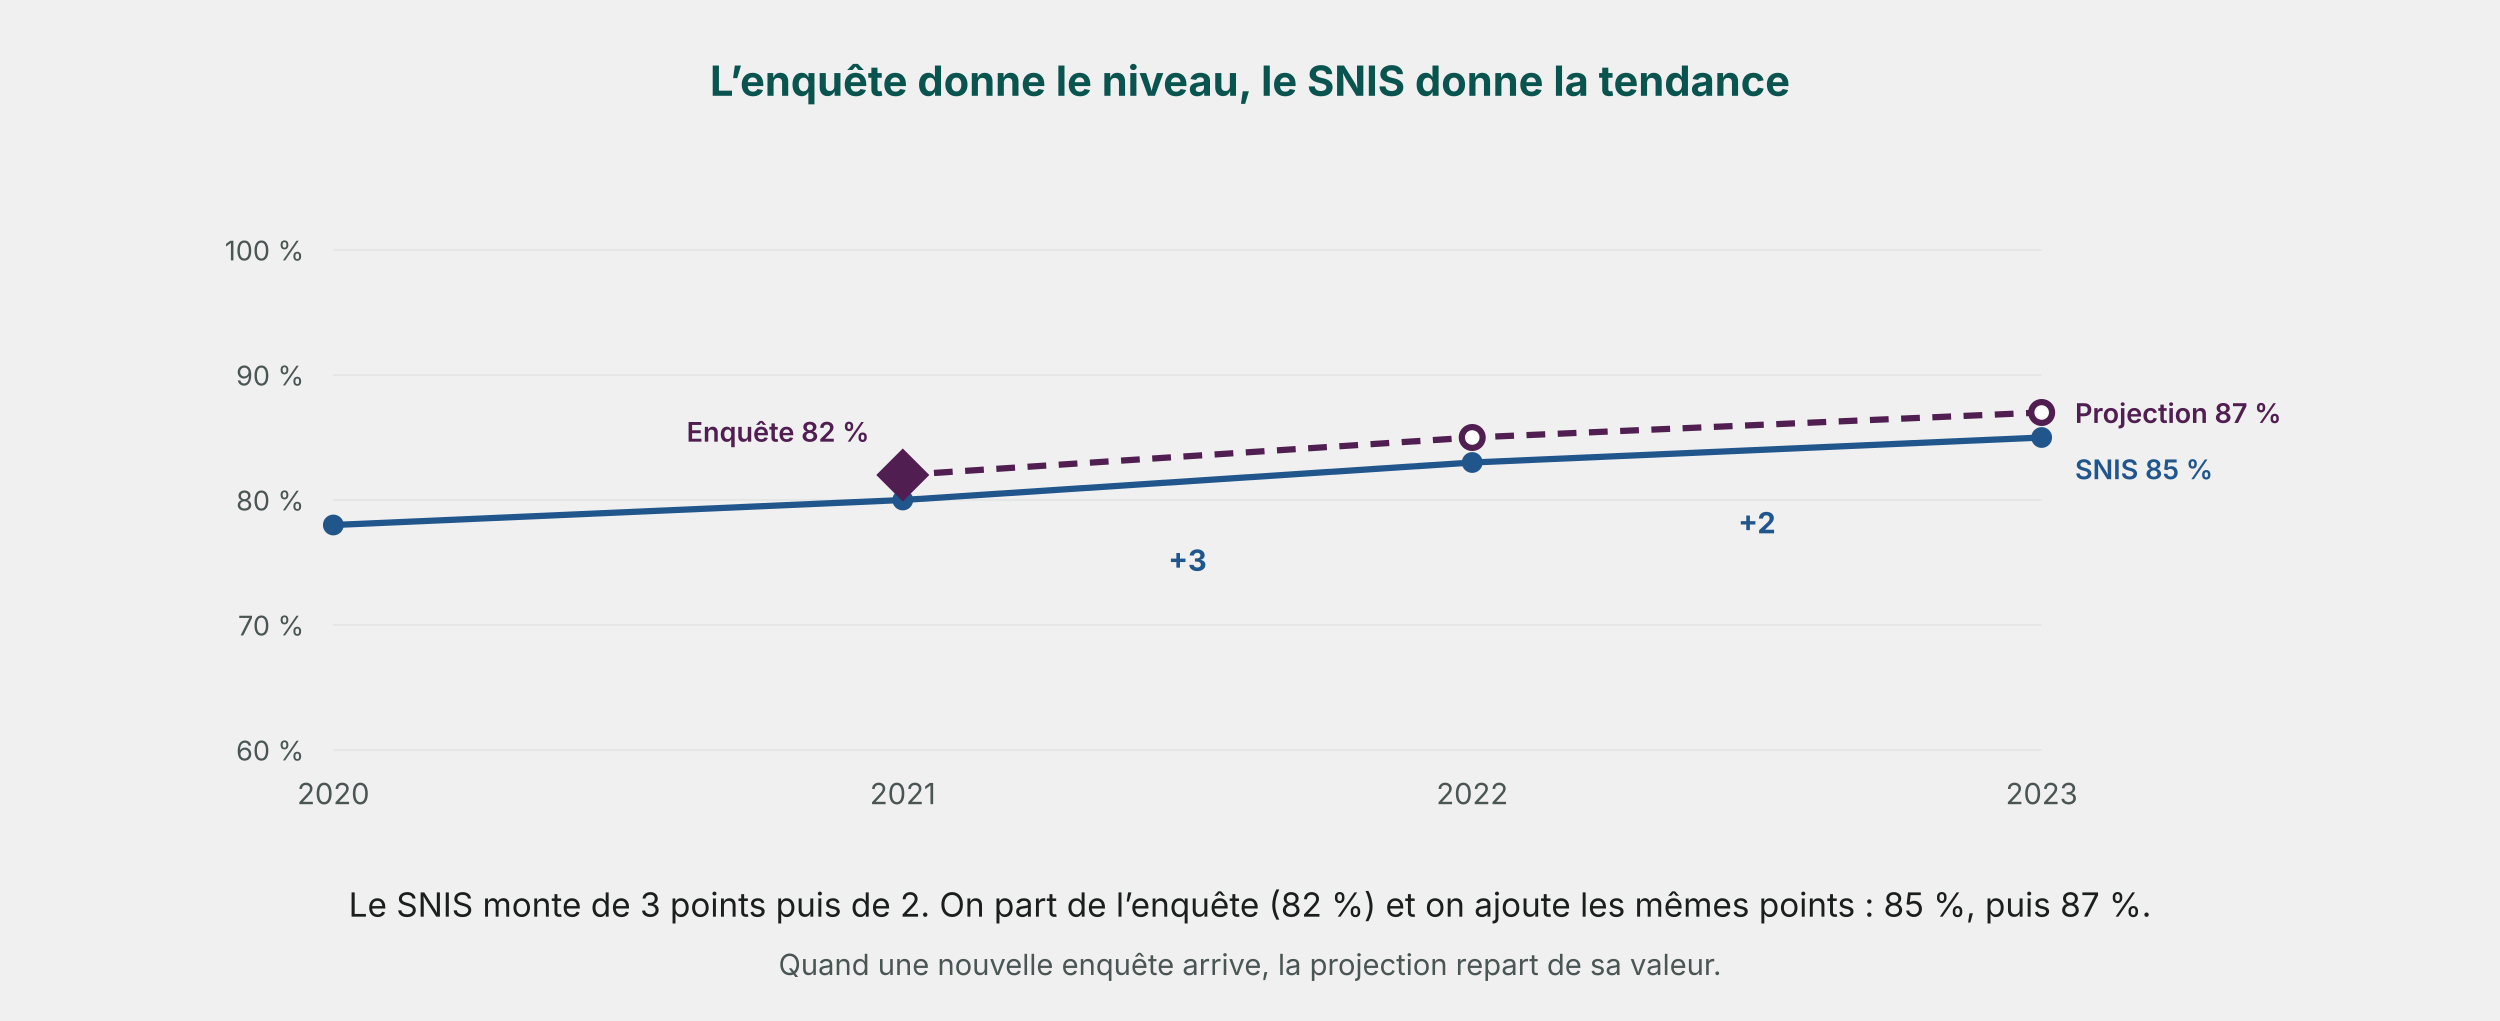
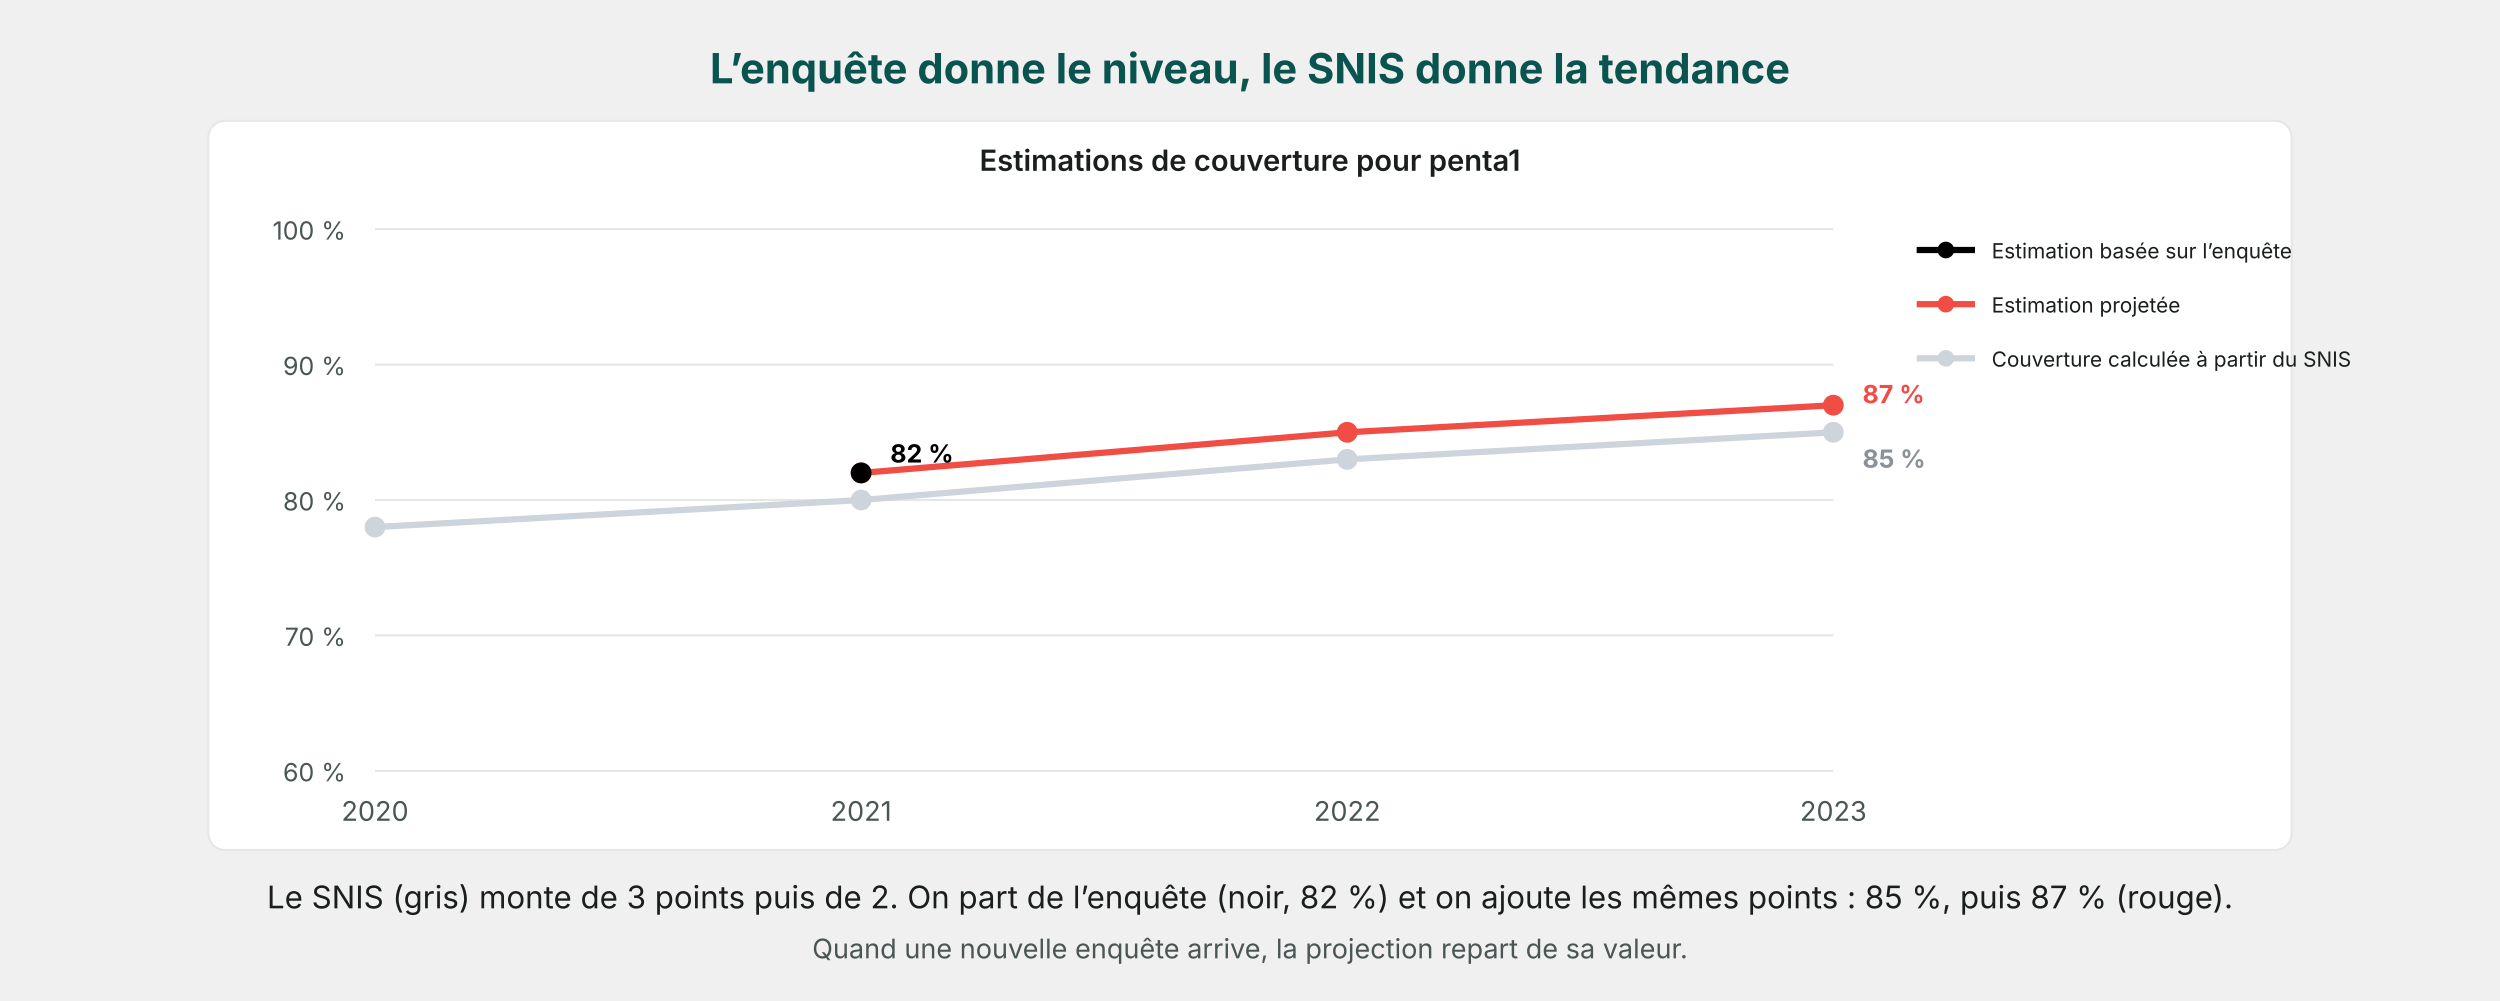
- <svg xmlns="http://www.w3.org/2000/svg" viewBox="0 0 1200 490" font-family="Inter, -apple-system, 'Segoe UI', Roboto, sans-serif">
-   <text x="600" y="46" text-anchor="middle" font-size="20" font-weight="700" fill="#0A544F">L’enquête donne le niveau, le SNIS donne la tendance</text>
-   <line x1="160" y1="360.0" x2="980" y2="360.0" stroke="#E4E7E5" stroke-width="1" />
-   <text x="146" y="365.0" text-anchor="end" font-size="13" font-weight="400" fill="#4A5654">60 %</text>
-   <line x1="160" y1="300.0" x2="980" y2="300.0" stroke="#E4E7E5" stroke-width="1" />
-   <text x="146" y="305.0" text-anchor="end" font-size="13" font-weight="400" fill="#4A5654">70 %</text>
-   <line x1="160" y1="240.0" x2="980" y2="240.0" stroke="#E4E7E5" stroke-width="1" />
-   <text x="146" y="245.0" text-anchor="end" font-size="13" font-weight="400" fill="#4A5654">80 %</text>
-   <line x1="160" y1="180.0" x2="980" y2="180.0" stroke="#E4E7E5" stroke-width="1" />
-   <text x="146" y="185.0" text-anchor="end" font-size="13" font-weight="400" fill="#4A5654">90 %</text>
-   <line x1="160" y1="120.0" x2="980" y2="120.0" stroke="#E4E7E5" stroke-width="1" />
-   <text x="146" y="125.0" text-anchor="end" font-size="13" font-weight="400" fill="#4A5654">100 %</text>
-   <text x="160.0" y="386" text-anchor="middle" font-size="14" font-weight="400" fill="#4A5654">2020</text>
-   <text x="433.333" y="386" text-anchor="middle" font-size="14" font-weight="400" fill="#4A5654">2021</text>
-   <text x="706.667" y="386" text-anchor="middle" font-size="14" font-weight="400" fill="#4A5654">2022</text>
-   <text x="980.0" y="386" text-anchor="middle" font-size="14" font-weight="400" fill="#4A5654">2023</text>
-   <polyline points="160.0,252.0 433.333,240.0 706.667,222.0 980.0,210.0" fill="none" stroke="#21568C" stroke-width="3" />
-   <circle cx="160.0" cy="252.0" r="5" fill="#21568C" />
-   <circle cx="433.333" cy="240.0" r="5" fill="#21568C" />
-   <circle cx="706.667" cy="222.0" r="5" fill="#21568C" />
-   <circle cx="980.0" cy="210.0" r="5" fill="#21568C" />
-   <text x="996.0" y="230.0" text-anchor="start" font-size="13" font-weight="600" fill="#21568C">SNIS 85 %</text>
-   <rect x="424.333" y="219.0" width="18" height="18" fill="#501E50" transform="rotate(45 433.3333 228.0)" />
-   <text x="417.333" y="212.0" text-anchor="end" font-size="13" font-weight="600" fill="#501E50">Enquête 82 %</text>
-   <polyline points="433.333,228.0 706.667,210.0 980.0,198.0" fill="none" stroke="#501E50" stroke-width="3" stroke-dasharray="9,6" />
-   <circle cx="706.667" cy="210.0" r="5" fill="#FFFFFF" stroke="#501E50" stroke-width="3" />
-   <circle cx="980.0" cy="198.0" r="5" fill="#FFFFFF" stroke="#501E50" stroke-width="3" />
-   <text x="996.0" y="203.0" text-anchor="start" font-size="13" font-weight="600" fill="#501E50">Projection 87 %</text>
-   <text x="570.0" y="274.0" text-anchor="middle" font-size="14" font-weight="700" fill="#21568C">+3</text>
-   <text x="843.333" y="256.0" text-anchor="middle" font-size="14" font-weight="700" fill="#21568C">+2</text>
-   <text x="600" y="440" text-anchor="middle" font-size="16" font-weight="400" fill="#1A1F1E">Le SNIS monte de 3 points puis de 2. On part de l’enquête (82 %) et on ajoute les mêmes points : 85 %, puis 87 %.</text>
-   <text x="600" y="468" text-anchor="middle" font-size="14" font-weight="400" fill="#4A5654">Quand une nouvelle enquête arrive, la projection repart de sa valeur.</text>
+ <svg xmlns="http://www.w3.org/2000/svg" viewBox="0 0 1200 480" font-family="Inter, -apple-system, 'Segoe UI', Roboto, sans-serif">
+   <text x="600" y="40" text-anchor="middle" font-size="20" font-weight="700" fill="#0A544F">L’enquête donne le niveau, le SNIS donne la tendance</text>
+   <rect x="100" y="58" width="1000" height="350" rx="8" fill="#FFFFFF" stroke="#E4E7E5" />
+   <text x="600" y="82" text-anchor="middle" font-size="14" font-weight="600" fill="#1A1F1E">Estimations de couverture pour penta1</text>
+   <line x1="180" y1="370.0" x2="880" y2="370.0" stroke="#E4E7E5" stroke-width="1" />
+   <text x="166" y="375.0" text-anchor="end" font-size="12" font-weight="400" fill="#4A5654">60 %</text>
+   <line x1="180" y1="305.0" x2="880" y2="305.0" stroke="#E4E7E5" stroke-width="1" />
+   <text x="166" y="310.0" text-anchor="end" font-size="12" font-weight="400" fill="#4A5654">70 %</text>
+   <line x1="180" y1="240.0" x2="880" y2="240.0" stroke="#E4E7E5" stroke-width="1" />
+   <text x="166" y="245.0" text-anchor="end" font-size="12" font-weight="400" fill="#4A5654">80 %</text>
+   <line x1="180" y1="175.0" x2="880" y2="175.0" stroke="#E4E7E5" stroke-width="1" />
+   <text x="166" y="180.0" text-anchor="end" font-size="12" font-weight="400" fill="#4A5654">90 %</text>
+   <line x1="180" y1="110.0" x2="880" y2="110.0" stroke="#E4E7E5" stroke-width="1" />
+   <text x="166" y="115.0" text-anchor="end" font-size="12" font-weight="400" fill="#4A5654">100 %</text>
+   <text x="180.0" y="394" text-anchor="middle" font-size="13" font-weight="400" fill="#4A5654">2020</text>
+   <text x="413.333" y="394" text-anchor="middle" font-size="13" font-weight="400" fill="#4A5654">2021</text>
+   <text x="646.667" y="394" text-anchor="middle" font-size="13" font-weight="400" fill="#4A5654">2022</text>
+   <text x="880.0" y="394" text-anchor="middle" font-size="13" font-weight="400" fill="#4A5654">2023</text>
+   <polyline points="180.0,253.0 413.333,240.0 646.667,220.5 880.0,207.5" fill="none" stroke="#CED4DB" stroke-width="3" />
+   <circle cx="180.0" cy="253.0" r="5" fill="#CED4DB" />
+   <circle cx="413.333" cy="240.0" r="5" fill="#CED4DB" />
+   <circle cx="646.667" cy="220.5" r="5" fill="#CED4DB" />
+   <circle cx="880.0" cy="207.5" r="5" fill="#CED4DB" />
+   <polyline points="413.333,227.0 646.667,207.5 880.0,194.5" fill="none" stroke="#F04D44" stroke-width="3" />
+   <circle cx="413.333" cy="227.0" r="5" fill="#F04D44" />
+   <circle cx="646.667" cy="207.5" r="5" fill="#F04D44" />
+   <circle cx="880.0" cy="194.5" r="5" fill="#F04D44" />
+   <circle cx="413.333" cy="227.0" r="5" fill="#000000" />
+   <text x="894.0" y="224.5" text-anchor="start" font-size="12" font-weight="700" fill="#8A9299">85 %</text>
+   <text x="894.0" y="193.5" text-anchor="start" font-size="12" font-weight="700" fill="#F04D44">87 %</text>
+   <text x="427.333" y="222.0" text-anchor="start" font-size="12" font-weight="700" fill="#000000">82 %</text>
+   <line x1="920" y1="120" x2="948" y2="120" stroke="#000000" stroke-width="3" />
+   <circle cx="934" cy="120" r="4" fill="#000000" />
+   <text x="956" y="124" text-anchor="start" font-size="10" font-weight="400" fill="#1A1F1E">Estimation basée sur l’enquête</text>
+   <line x1="920" y1="146" x2="948" y2="146" stroke="#F04D44" stroke-width="3" />
+   <circle cx="934" cy="146" r="4" fill="#F04D44" />
+   <text x="956" y="150" text-anchor="start" font-size="10" font-weight="400" fill="#1A1F1E">Estimation projetée</text>
+   <line x1="920" y1="172" x2="948" y2="172" stroke="#CED4DB" stroke-width="3" />
+   <circle cx="934" cy="172" r="4" fill="#CED4DB" />
+   <text x="956" y="176" text-anchor="start" font-size="10" font-weight="400" fill="#1A1F1E">Couverture calculée à partir du SNIS</text>
+   <text x="600" y="436" text-anchor="middle" font-size="15" font-weight="400" fill="#1A1F1E">Le SNIS (gris) monte de 3 points puis de 2. On part de l’enquête (noir, 82 %) et on ajoute les mêmes points : 85 %, puis 87 % (rouge).</text>
+   <text x="600" y="460" text-anchor="middle" font-size="13" font-weight="400" fill="#4A5654">Quand une nouvelle enquête arrive, la projection repart de sa valeur.</text>
</svg>
